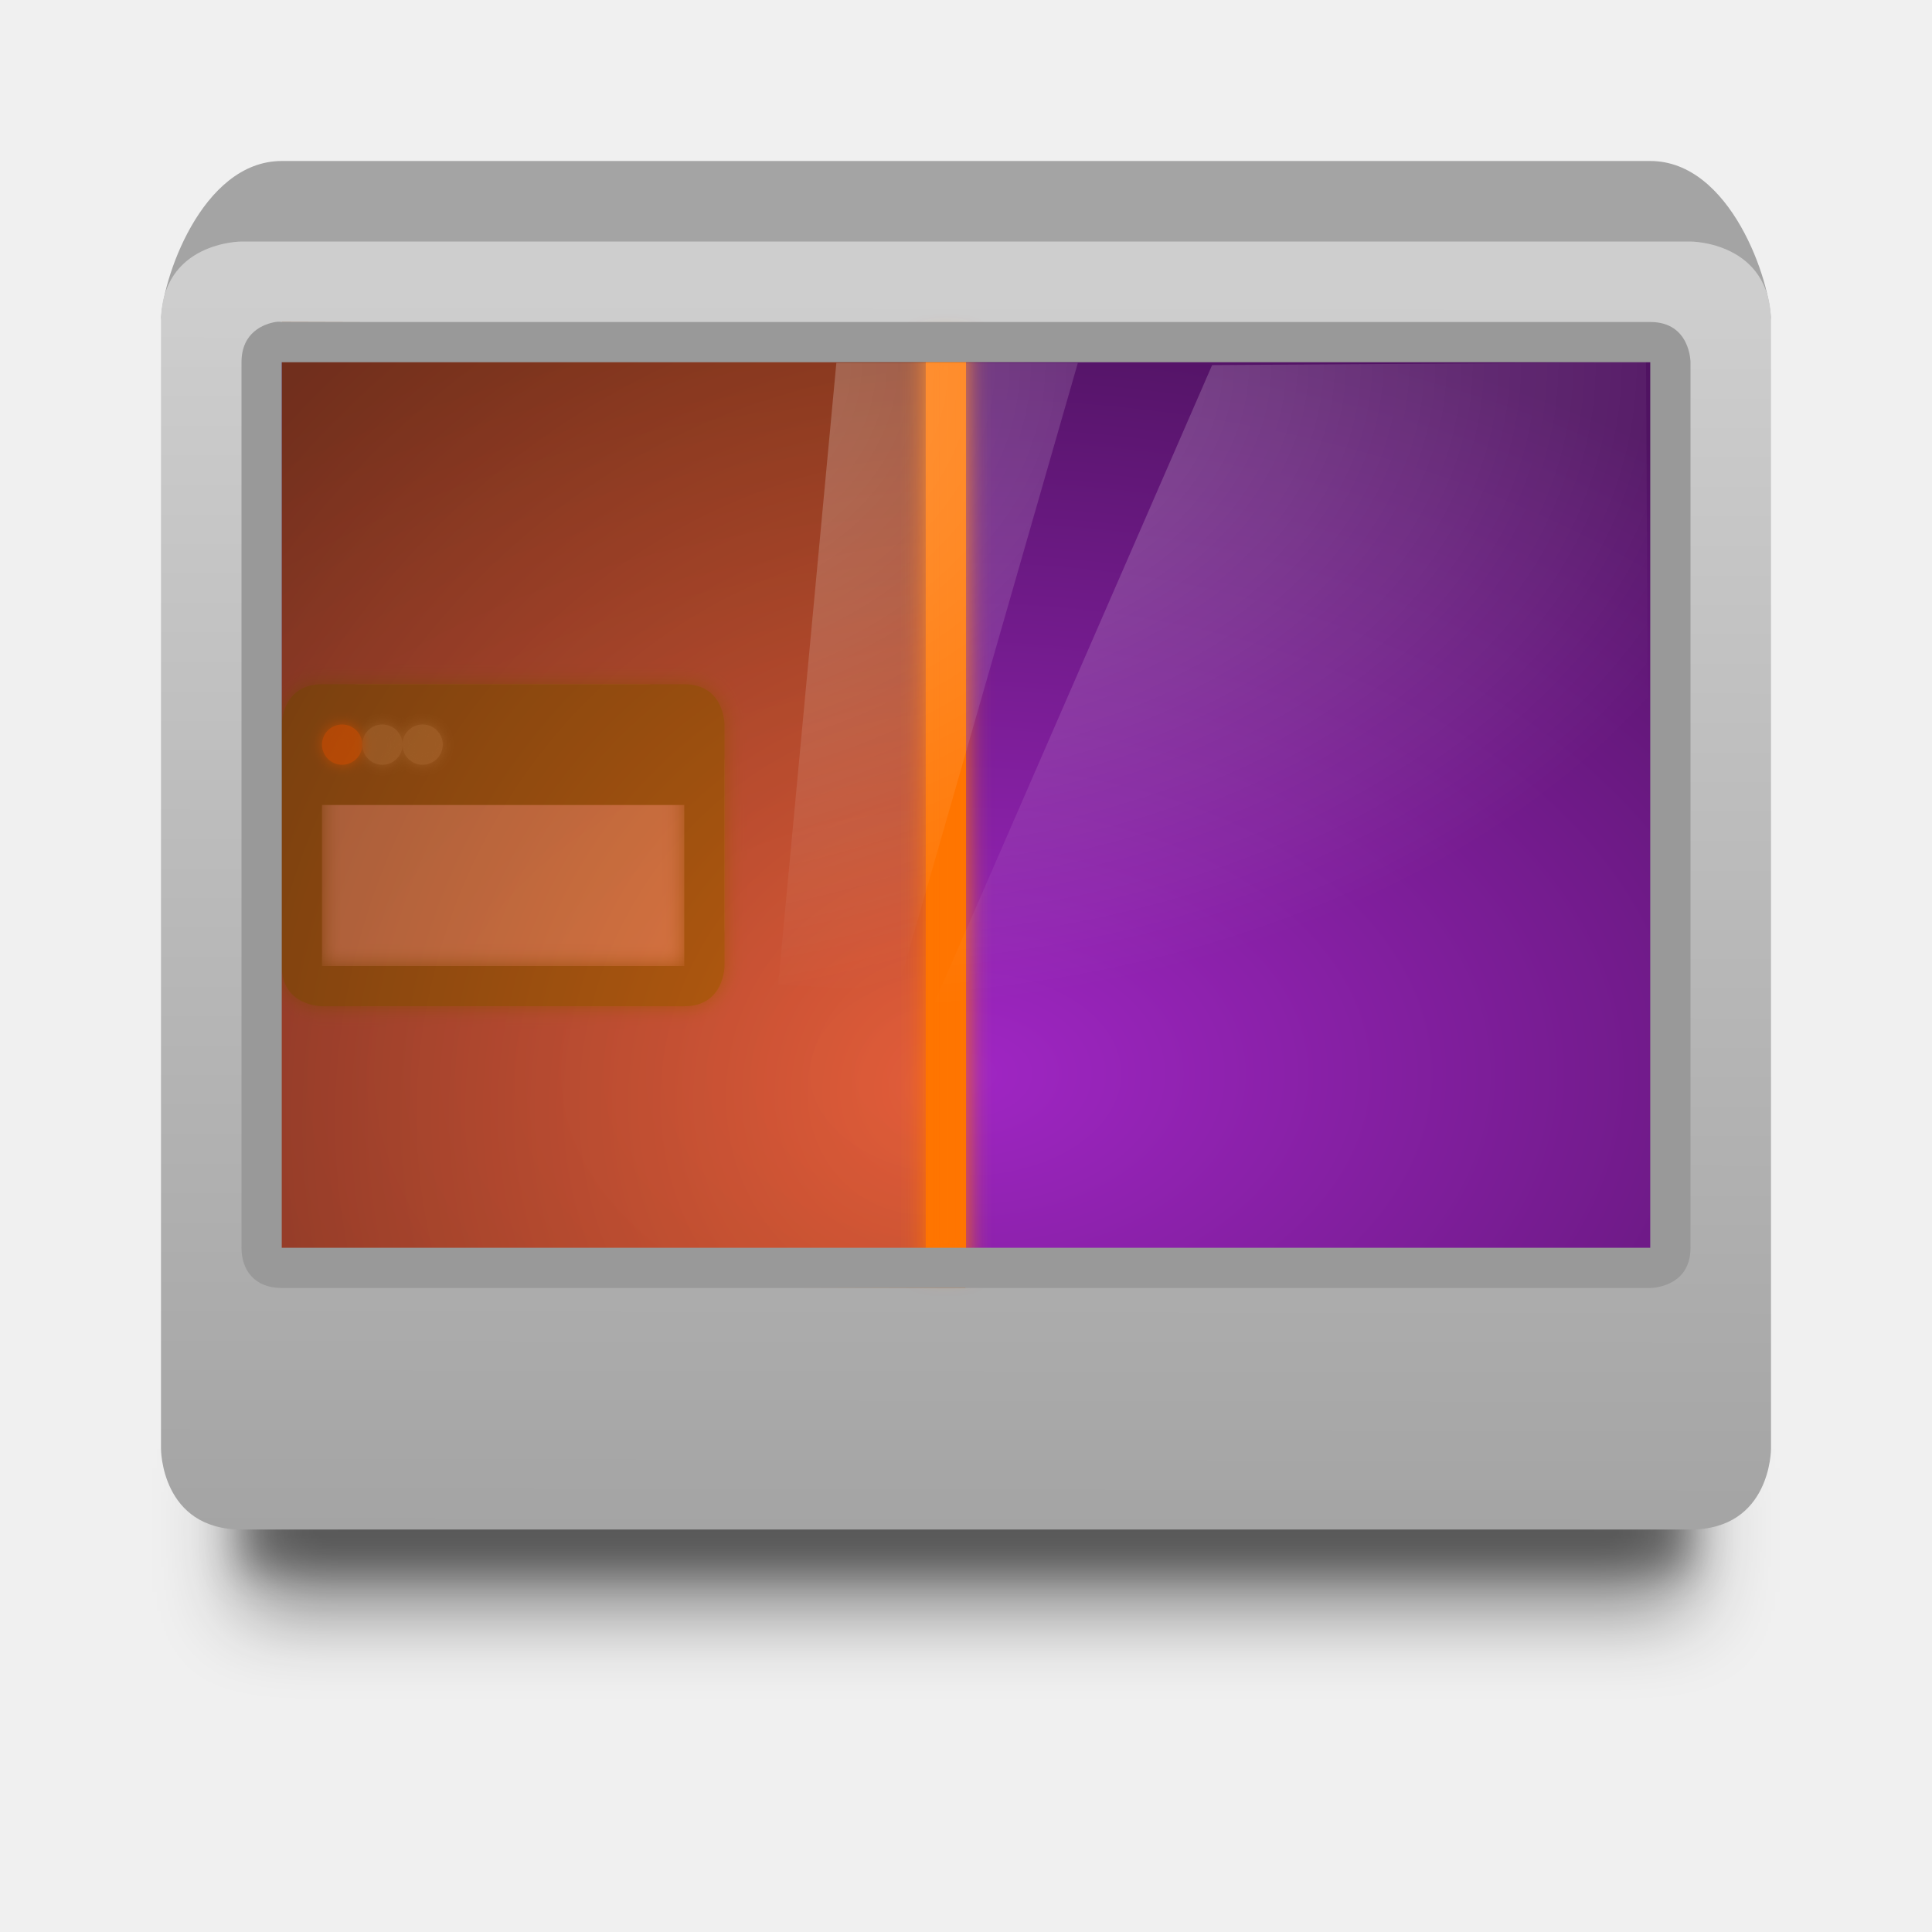
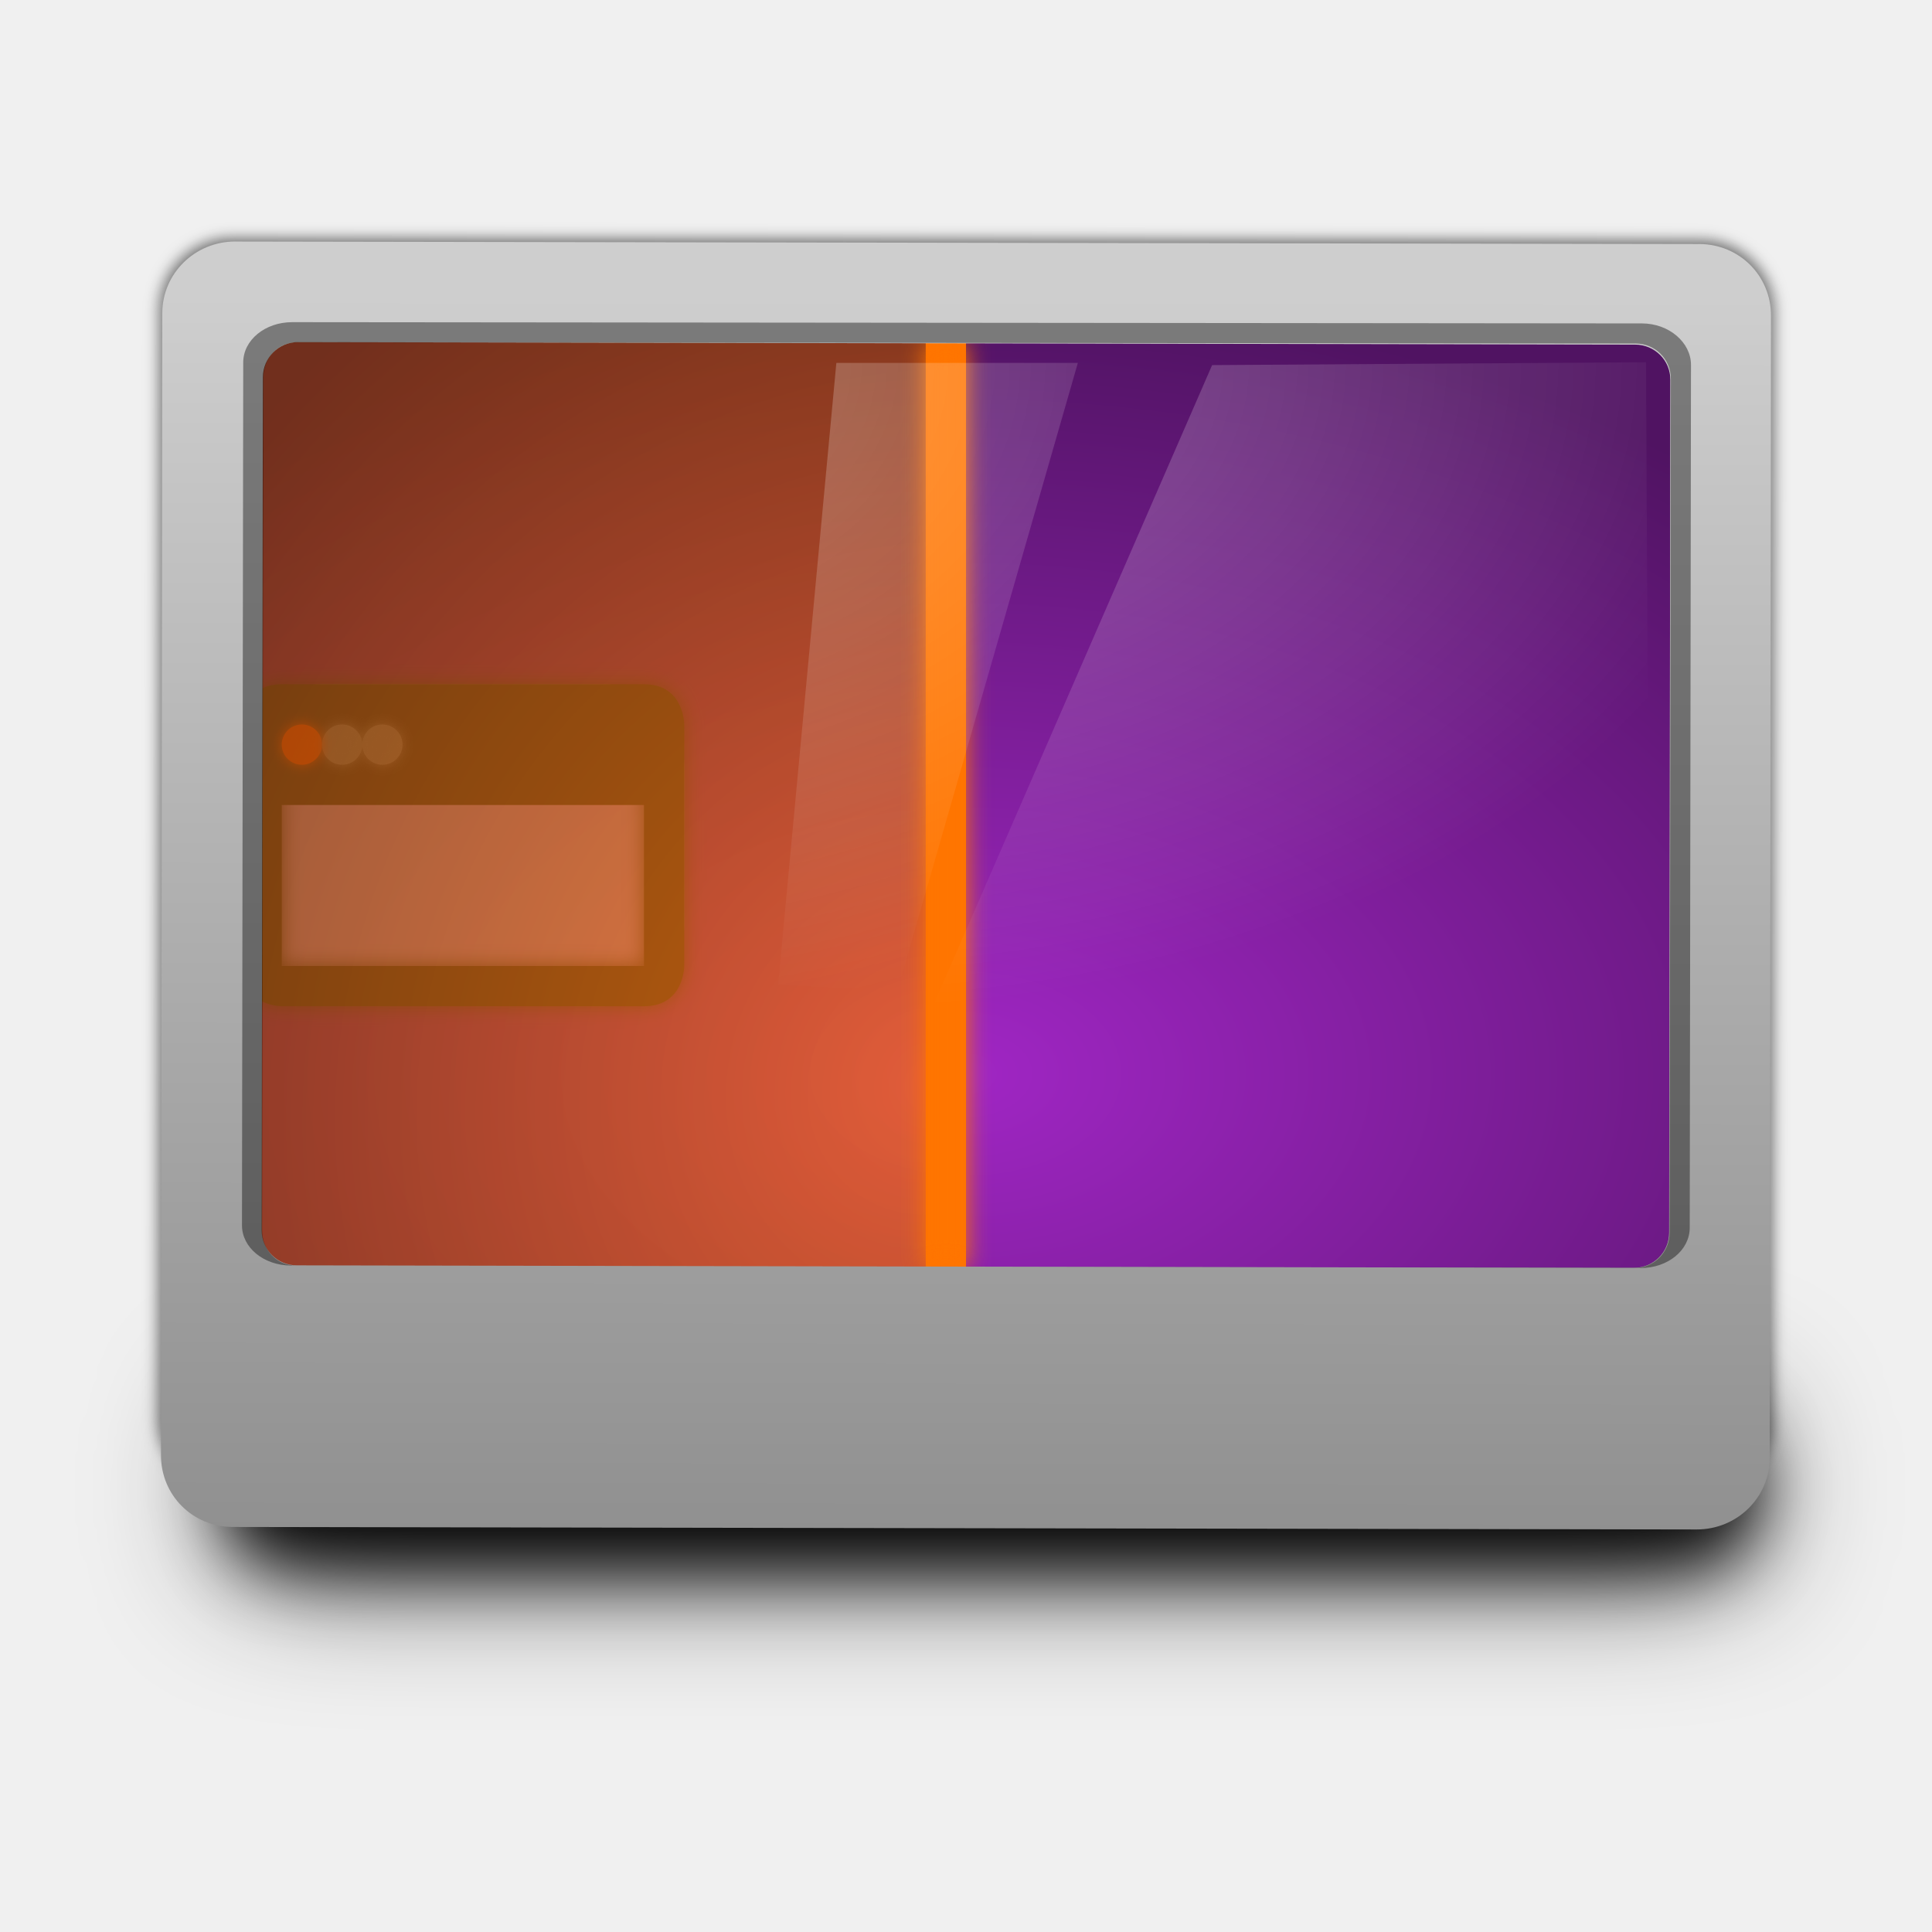
<svg xmlns="http://www.w3.org/2000/svg" xmlns:xlink="http://www.w3.org/1999/xlink" width="48" height="48" id="svg2985" version="1.1">
  <defs id="defs2987">
    <linearGradient id="linearGradient4195">
      <stop id="stop4197" offset="0" style="stop-color:#ff7400;stop-opacity:1;" />
      <stop style="stop-color:#7f3a00;stop-opacity:1;" offset="1" id="stop3847" />
    </linearGradient>
+     <filter color-interpolation-filters="sRGB" id="filter11507">
+       <feGaussianBlur stdDeviation="1.056" id="feGaussianBlur11509" />
+     </filter>
    <linearGradient id="linearGradient10954">
      <stop style="stop-color:#909090;stop-opacity:1;" offset="0" id="stop10956" />
      <stop style="stop-color:#cecece;stop-opacity:1" offset="1" id="stop10958" />
    </linearGradient>
    <linearGradient id="linearGradient10938">
      <stop style="stop-color:#dadada;stop-opacity:1" offset="0" id="stop10940" />
      <stop style="stop-color:#f6f6f5;stop-opacity:1" offset="1" id="stop10942" />
    </linearGradient>
    <linearGradient id="linearGradient11438">
      <stop style="stop-color:#babdb6;stop-opacity:1;" offset="0" id="stop11440" />
      <stop style="stop-color:#4a4d46;stop-opacity:1" offset="1" id="stop11442" />
    </linearGradient>
    <linearGradient id="linearGradient10966">
      <stop style="stop-color:#ffffff;stop-opacity:1;" offset="0" id="stop10968" />
      <stop style="stop-color:#f0f0f0;stop-opacity:1" offset="1" id="stop10970" />
    </linearGradient>
    <linearGradient id="linearGradient11473">
      <stop style="stop-color:#a026c4;stop-opacity:1;" offset="0" id="stop11475" />
      <stop id="stop8072" offset="1" style="stop-color:#501362;stop-opacity:1;" />
    </linearGradient>
    <linearGradient id="linearGradient4788">
      <stop id="stop4790" offset="0" style="stop-color:#ffffff;stop-opacity:1;" />
      <stop id="stop4792" offset="1" style="stop-color:#ffffff;stop-opacity:0;" />
    </linearGradient>
    <radialGradient xlink:href="#linearGradient12771" id="radialGradient12777" cx="144.167" cy="129.174" fx="144.167" fy="129.174" r="97.906" gradientTransform="matrix(1.16579,-0.05054328,0.0329754,0.746793,-28.16094,39.99441)" gradientUnits="userSpaceOnUse" />
    <linearGradient id="linearGradient12771">
      <stop style="stop-color:#ffffff;stop-opacity:1;" offset="0" id="stop12773" />
      <stop style="stop-color:#ffffff;stop-opacity:0;" offset="1" id="stop12775" />
    </linearGradient>
    <radialGradient xlink:href="#linearGradient12771" id="radialGradient3521" cx="144.167" cy="129.174" fx="144.167" fy="129.174" r="97.906" gradientTransform="matrix(1.16579,-0.05054328,0.0329754,0.746793,-28.16094,39.99441)" gradientUnits="userSpaceOnUse" />
    <radialGradient xlink:href="#linearGradient12771" id="radialGradient3529" cx="144.167" cy="129.174" fx="144.167" fy="129.174" r="97.906" gradientTransform="matrix(1.16579,-0.05054328,0.0329754,0.746793,-28.16094,39.99441)" gradientUnits="userSpaceOnUse" />
    <radialGradient xlink:href="#linearGradient12771" id="radialGradient3537" cx="144.167" cy="129.174" fx="144.167" fy="129.174" r="97.906" gradientTransform="matrix(1.16579,-0.05054328,0.0329754,0.746793,-28.16094,39.99441)" gradientUnits="userSpaceOnUse" />
    <radialGradient xlink:href="#linearGradient12771" id="radialGradient3545" cx="144.167" cy="129.174" fx="144.167" fy="129.174" r="97.906" gradientTransform="matrix(1.16579,-0.05054328,0.0329754,0.746793,-28.16094,39.99441)" gradientUnits="userSpaceOnUse" />
    <radialGradient xlink:href="#linearGradient12771" id="radialGradient3553" cx="144.167" cy="129.174" fx="144.167" fy="129.174" r="97.906" gradientTransform="matrix(1.16579,-0.05054328,0.0329754,0.746793,-28.16094,39.99441)" gradientUnits="userSpaceOnUse" />
    <radialGradient xlink:href="#linearGradient12771" id="radialGradient3561" cx="144.167" cy="129.174" fx="144.167" fy="129.174" r="97.906" gradientTransform="matrix(1.16579,-0.05054328,0.0329754,0.746793,-28.16094,39.99441)" gradientUnits="userSpaceOnUse" />
    <radialGradient xlink:href="#linearGradient12771" id="radialGradient3569" cx="144.167" cy="129.174" fx="144.167" fy="129.174" r="97.906" gradientTransform="matrix(1.16579,-0.05054328,0.0329754,0.746793,-28.16094,39.99441)" gradientUnits="userSpaceOnUse" />
    <radialGradient xlink:href="#linearGradient12771" id="radialGradient3577" cx="144.167" cy="129.174" fx="144.167" fy="129.174" r="97.906" gradientTransform="matrix(1.16579,-0.05054328,0.0329754,0.746793,-28.16094,39.99441)" gradientUnits="userSpaceOnUse" />
    <radialGradient xlink:href="#linearGradient12771" id="radialGradient3585" cx="144.167" cy="129.174" fx="144.167" fy="129.174" r="97.906" gradientTransform="matrix(1.16579,-0.05054328,0.0329754,0.746793,-28.16094,39.99441)" gradientUnits="userSpaceOnUse" />
    <radialGradient xlink:href="#linearGradient12771" id="radialGradient3593" cx="144.167" cy="129.174" fx="144.167" fy="129.174" r="97.906" gradientTransform="matrix(1.16579,-0.05054328,0.0329754,0.746793,-28.16094,39.99441)" gradientUnits="userSpaceOnUse" />
    <radialGradient xlink:href="#linearGradient12771" id="radialGradient3601" cx="144.167" cy="129.174" fx="144.167" fy="129.174" r="97.906" gradientTransform="matrix(1.16579,-0.05054328,0.0329754,0.746793,-28.16094,39.99441)" gradientUnits="userSpaceOnUse" />
    <radialGradient r="97.906" fy="129.174" fx="144.167" cy="129.174" cx="144.167" gradientTransform="matrix(1.16579,-0.05054328,0.0329754,0.746793,-28.16094,39.99441)" gradientUnits="userSpaceOnUse" id="radialGradient3665" xlink:href="#linearGradient12771" />
    <radialGradient xlink:href="#linearGradient10966" id="radialGradient3348" gradientUnits="userSpaceOnUse" gradientTransform="matrix(0.1709132,2.3948575e-4,-1.885288e-4,0.1345469,-0.8241495,18.42583)" cx="149.565" cy="258.761" fx="149.565" fy="258.761" r="116.231" />
    <linearGradient xlink:href="#linearGradient10938" id="linearGradient3355" gradientUnits="userSpaceOnUse" gradientTransform="matrix(0.1760192,0,0,0.1798063,-1.587065,12.33736)" x1="134.833" y1="68.529" x2="171.903" y2="206.876" />
    <linearGradient xlink:href="#linearGradient11438" id="linearGradient3357" gradientUnits="userSpaceOnUse" x1="184.951" y1="149.21" x2="185.071" y2="236.397" gradientTransform="matrix(0.1798054,0,0,0.1798054,-0.6386018,10.85333)" />
    <radialGradient xlink:href="#linearGradient12771" id="radialGradient3387" gradientUnits="userSpaceOnUse" gradientTransform="matrix(1.16579,-0.05054328,0.0329754,0.746793,-28.16094,39.99441)" cx="144.167" cy="129.174" fx="144.167" fy="129.174" r="97.906" />
    <radialGradient xlink:href="#linearGradient4788" id="radialGradient3404" gradientUnits="userSpaceOnUse" gradientTransform="matrix(-1.824376,0.00876531,-0.00620867,-1.307801,609.5291,98.0673)" cx="326.021" cy="58" fx="326.021" fy="58" r="12.5" />
    <radialGradient xlink:href="#linearGradient4788" id="radialGradient3407" gradientUnits="userSpaceOnUse" gradientTransform="matrix(-1.888202,0.00857771,-0.00642588,-1.279811,636.8603,96.52335)" cx="326.021" cy="58" fx="326.021" fy="58" r="12.5" />
    <radialGradient xlink:href="#linearGradient4195" id="radialGradient4193" gradientUnits="userSpaceOnUse" gradientTransform="matrix(0.1662361,-0.1567248,0.1383313,0.1676275,-34.18702,40.13141)" cx="186.191" cy="190.519" fx="186.191" fy="190.519" r="108.515" />
    <linearGradient xlink:href="#linearGradient10954" id="linearGradient3985" gradientUnits="userSpaceOnUse" gradientTransform="matrix(0.1696838,2.3939518e-4,-2.3776336e-4,0.1708486,-42.66949,11.74229)" x1="141.315" y1="237.286" x2="141.315" y2="57.029" />
    <radialGradient xlink:href="#linearGradient11473" id="radialGradient3987" gradientUnits="userSpaceOnUse" gradientTransform="matrix(0.2785812,3.9175803e-4,-2.5360296e-4,0.1816378,-58.95201,-9.810619)" cx="149.565" cy="190.137" fx="149.565" fy="190.137" r="108.515" />
    <radialGradient xlink:href="#linearGradient11473" id="radialGradient3989" gradientUnits="userSpaceOnUse" gradientTransform="matrix(0.2708409,0,0,0.1777665,-57.78555,7.1132)" cx="149.565" cy="190.137" fx="149.565" fy="190.137" r="108.515" />
    <radialGradient xlink:href="#linearGradient11473" id="radialGradient3992" gradientUnits="userSpaceOnUse" gradientTransform="matrix(0.2708409,0,0,0.1777665,-57.78555,7.1132)" cx="149.565" cy="190.137" fx="149.565" fy="190.137" r="108.515" />
    <radialGradient xlink:href="#linearGradient11473" id="radialGradient3995" gradientUnits="userSpaceOnUse" gradientTransform="matrix(0.2785812,3.9175803e-4,-2.5360296e-4,0.1816378,-58.95201,6.189381)" cx="149.565" cy="190.137" fx="149.565" fy="190.137" r="108.515" />
    <linearGradient xlink:href="#linearGradient10954" id="linearGradient3998" gradientUnits="userSpaceOnUse" gradientTransform="matrix(0.1696838,2.3939518e-4,-2.3776336e-4,0.1708486,-42.66949,11.74229)" x1="141.315" y1="237.286" x2="141.315" y2="57.029" />
    <linearGradient xlink:href="#linearGradient10954" id="linearGradient4007" gradientUnits="userSpaceOnUse" gradientTransform="matrix(0.1696838,2.3939518e-4,-2.3776336e-4,0.1708486,-42.66949,11.74229)" x1="141.315" y1="237.286" x2="141.315" y2="57.029" />
    <radialGradient xlink:href="#linearGradient11473" id="radialGradient4009" gradientUnits="userSpaceOnUse" gradientTransform="matrix(0.2785812,3.9175803e-4,-2.5360296e-4,0.1816378,-58.95201,6.189381)" cx="149.565" cy="190.137" fx="149.565" fy="190.137" r="108.515" />
    <radialGradient xlink:href="#linearGradient11473" id="radialGradient4011" gradientUnits="userSpaceOnUse" gradientTransform="matrix(0.2708409,0,0,0.1777665,-57.78555,7.1132)" cx="149.565" cy="190.137" fx="149.565" fy="190.137" r="108.515" />
    <radialGradient xlink:href="#linearGradient11473" id="radialGradient4014" gradientUnits="userSpaceOnUse" gradientTransform="matrix(0.2708409,0,0,0.1777665,-16.45829,8.840227)" cx="149.565" cy="190.137" fx="149.565" fy="190.137" r="108.515" />
    <linearGradient xlink:href="#linearGradient10954" id="linearGradient4020" gradientUnits="userSpaceOnUse" gradientTransform="matrix(0.1696838,2.3939518e-4,-2.3776336e-4,0.1708486,-1.344677,13.52782)" x1="141.315" y1="237.286" x2="141.315" y2="57.029" />
    <filter id="filter8082" x="-0.72" width="2.44" y="-0.031" height="1.063">
      <feGaussianBlur stdDeviation="0.3" id="feGaussianBlur8084" />
    </filter>
    <filter color-interpolation-filters="sRGB" id="filter3920">
      <feGaussianBlur stdDeviation="0.237" id="feGaussianBlur3922" />
    </filter>
    <filter color-interpolation-filters="sRGB" id="filter4015" x="-0.36" width="1.72" y="-0.36" height="1.72">
      <feGaussianBlur stdDeviation="0.75" id="feGaussianBlur4017" />
    </filter>
    <filter color-interpolation-filters="sRGB" id="filter4025" x="-0.36" width="1.72" y="-0.36" height="1.72">
      <feGaussianBlur stdDeviation="0.75" id="feGaussianBlur4027" />
    </filter>
    <filter color-interpolation-filters="sRGB" id="filter4035" x="-0.36" width="1.72" y="-0.36" height="1.72">
      <feGaussianBlur stdDeviation="0.75" id="feGaussianBlur4037" />
    </filter>
-     <linearGradient xlink:href="#linearGradient10954-4" id="linearGradient4020-4" gradientUnits="userSpaceOnUse" gradientTransform="matrix(0.1696838,2.3939518e-4,-2.3776336e-4,0.1708486,-1.344677,13.52782)" x1="141.315" y1="237.286" x2="141.315" y2="57.029" />
-     <linearGradient id="linearGradient10954-4">
-       <stop style="stop-color:#a4a4a4;stop-opacity:1;" offset="0" id="stop10956-8" />
-       <stop style="stop-color:#cecece;stop-opacity:1" offset="1" id="stop10958-8" />
-     </linearGradient>
-     <filter color-interpolation-filters="sRGB" id="filter6306-4" x="-0.067" width="1.133" y="-0.6" height="2.2">
-       <feGaussianBlur stdDeviation="1" id="feGaussianBlur6308-9" />
+     <filter color-interpolation-filters="sRGB" id="filter11490-5-0-4" x="-0.107" width="1.214" y="-1.352" height="3.703">
+       <feGaussianBlur stdDeviation="1.83" id="feGaussianBlur11492-5-8-4" />
    </filter>
-     <filter color-interpolation-filters="sRGB" id="filter6294-9" x="-0.032" width="1.063" y="-0.57" height="2.14">
-       <feGaussianBlur stdDeviation="0.475" id="feGaussianBlur6296-7" />
+     <filter color-interpolation-filters="sRGB" id="filter11472-2-8-5" x="-0.052" width="1.104" y="-0.655" height="2.311">
+       <feGaussianBlur stdDeviation="0.887" id="feGaussianBlur11474-3-4-5" />
    </filter>
-     <linearGradient xlink:href="#linearGradient10954-4-7" id="linearGradient4020-4-3" gradientUnits="userSpaceOnUse" gradientTransform="matrix(0.1696838,2.3939518e-4,-2.3776336e-4,0.1708486,-1.344677,13.52781)" x1="141.315" y1="237.286" x2="141.315" y2="57.029" />
-     <linearGradient id="linearGradient10954-4-7">
-       <stop style="stop-color:#a4a4a4;stop-opacity:1;" offset="0" id="stop10956-8-8" />
-       <stop style="stop-color:#cecece;stop-opacity:1" offset="1" id="stop10958-8-2" />
-     </linearGradient>
  </defs>
  <g id="layer1" transform="translate(0,-16)">
-     <rect ry="0" y="52" x="6" height="4" width="36" id="rect6310" style="opacity:0.45;fill:#000000;fill-opacity:1;fill-rule:nonzero;stroke:none;filter:url(#filter6306-4)" />
-     <rect ry="1" rx="0" y="53" x="6" height="2" width="36" id="rect6312" style="opacity:0.35;fill:#000000;fill-opacity:1;fill-rule:nonzero;stroke:none;filter:url(#filter6294-9)" />
-     <path style="fill:#a4a4a4;fill-opacity:1;stroke:none;display:inline;enable-background:new" d="m 41,20 c 2,0 3,3 3,4 0,-0.554 -1,-1 -1,-1 l -38,0 c 0,0 -1,0.446 -1,1 0,-1 1,-4 3,-4 z" id="path6314" />
-     <path id="path6316" d="m 6,22 c 0,0 -2,0 -2,2 l 0,28 c 0,0 0,2 2,2 l 36,0 c 2,0 2,-2 2,-2 l 0,-28 c 0,-2 -2,-2 -2,-2 z" style="color:#000000;fill:url(#linearGradient4020-4-3);fill-opacity:1;fill-rule:nonzero;stroke:none;stroke-width:2;marker:none;visibility:visible;display:inline;overflow:visible;enable-background:accumulate" />
+     <g id="g3990">
+       <rect transform="matrix(0.9216359,0,0,1,2.480738,-0.248838)" ry="1.625" rx="1.763" y="51.606" x="3.438" height="3.25" width="41.125" id="rect11476" style="color:#000000;fill:#000000;fill-opacity:1;fill-rule:nonzero;stroke:none;stroke-width:1;marker:none;visibility:visible;display:inline;overflow:visible;filter:url(#filter11490-5-0-4);enable-background:accumulate" />
+       <rect transform="matrix(0.9254159,0,0,1.065246,1.464686,-3.855101)" style="color:#000000;fill:#000000;fill-opacity:1;fill-rule:nonzero;stroke:none;stroke-width:1;marker:none;visibility:visible;display:inline;overflow:visible;filter:url(#filter11472-2-8-5);enable-background:accumulate" id="rect11446" width="41.125" height="3.25" x="4.437" y="51.731" rx="1.756" ry="1.525" />
+     </g>
+     <rect transform="matrix(0.1702639,2.3308569e-4,-2.3857596e-4,0.1663457,-1.431396,13.67281)" ry="10.788" rx="10.54" y="49.529" x="31.815" height="187" width="235.5" id="rect10522" style="opacity:0.556;color:#000000;fill:#000000;fill-opacity:1;fill-rule:nonzero;stroke:none;stroke-width:2;marker:none;visibility:visible;display:inline;overflow:visible;filter:url(#filter11507);enable-background:accumulate" />
    <rect transform="matrix(0.999999,0.00141561,-0.00138697,0.999999,0,0)" ry="0.877" rx="0.872" y="24.489" x="6.565" height="22.953" width="34.971" id="rect10538" style="color:#000000;fill:url(#radialGradient4014);fill-opacity:1;fill-rule:nonzero;stroke:none;stroke-width:2;marker:none;visibility:visible;display:inline;overflow:visible;enable-background:accumulate" />
-     <g transform="translate(-4,6)" id="g4206">
+     <g transform="translate(-5,6)" id="g4206">
      <path style="font-size:medium;font-style:normal;font-variant:normal;font-weight:normal;font-stretch:normal;text-indent:0;text-align:start;text-decoration:none;line-height:normal;letter-spacing:normal;word-spacing:normal;text-transform:none;direction:ltr;block-progression:tb;writing-mode:lr-tb;text-anchor:start;baseline-shift:baseline;color:#000000;fill:#8100ff;fill-opacity:0;stroke:none;stroke-width:2;marker:none;visibility:visible;display:inline;overflow:visible;enable-background:accumulate;font-family:Sans;-inkscape-font-specification:Sans" d="m 11.938,27.5 c -1,0 -1,1 -1,1 l 0,6 c 0,1 1,1 1,1 l 9,0 c 1,0 1,-1 1,-1 l 0,-6 c 0,0 0,-1 -1,-1 z m 0,2 9,0 0,5 -9,0 z" id="rect3818" />
      <path style="font-size:medium;font-style:normal;font-variant:normal;font-weight:normal;font-stretch:normal;text-indent:0;text-align:start;text-decoration:none;line-height:normal;letter-spacing:normal;word-spacing:normal;text-transform:none;direction:ltr;block-progression:tb;writing-mode:lr-tb;text-anchor:start;baseline-shift:baseline;opacity:0.5;color:#000000;fill:#ffffff;fill-opacity:1;fill-rule:nonzero;stroke:none;stroke-width:2;marker:none;visibility:visible;display:inline;overflow:visible;enable-background:accumulate;font-family:Sans;-inkscape-font-specification:Sans" d="m 13,27 c -1.091,0 -2,0.909 -2,2 l 0,4 c 0,1.091 0.909,2 2,2 l 7,0 c 1.091,0 2,-0.909 2,-2 l 0,-4 c 0,-1.091 -0.909,-2 -2,-2 z" id="rect3822" />
      <path id="path3918" d="m 12,27 c -1,0 -1,1 -1,1 l 0,6 c 0,1 1,1 1,1 l 9,0 c 1,0 1,-1 1,-1 l 0,-6 c 0,0 0,-1 -1,-1 z m 0,2 9,0 0,5 -9,0 z" style="font-size:medium;font-style:normal;font-variant:normal;font-weight:normal;font-stretch:normal;text-indent:0;text-align:start;text-decoration:none;line-height:normal;letter-spacing:normal;word-spacing:normal;text-transform:none;direction:ltr;block-progression:tb;writing-mode:lr-tb;text-anchor:start;baseline-shift:baseline;color:#000000;fill:#333333;fill-opacity:1;stroke:none;stroke-width:2;marker:none;visibility:visible;display:inline;overflow:visible;filter:url(#filter3920);enable-background:accumulate;font-family:Sans;-inkscape-font-specification:Sans" />
      <path style="font-size:medium;font-style:normal;font-variant:normal;font-weight:normal;font-stretch:normal;text-indent:0;text-align:start;text-decoration:none;line-height:normal;letter-spacing:normal;word-spacing:normal;text-transform:none;direction:ltr;block-progression:tb;writing-mode:lr-tb;text-anchor:start;baseline-shift:baseline;color:#000000;fill:#333333;fill-opacity:1;stroke:none;stroke-width:2;marker:none;visibility:visible;display:inline;overflow:visible;enable-background:accumulate;font-family:Sans;-inkscape-font-specification:Sans" d="m 12,27 c -1,0 -1,1 -1,1 l 0,6 c 0,1 1,1 1,1 l 9,0 c 1,0 1,-1 1,-1 l 0,-6 c 0,0 0,-1 -1,-1 z m 0,3 9,0 0,4 -9,0 z" id="rect3818-4" />
      <g transform="translate(-1,-1)" id="g4039">
        <path transform="matrix(0.2,0,0,0.2,2,25.4)" d="M 60,20.5 C 60,21.881 58.881,23 57.5,23 56.119,23 55,21.881 55,20.5 55,19.119 56.119,18 57.5,18 c 1.381,0 2.5,1.119 2.5,2.5 z" id="path3979" style="fill:#dd4814;fill-opacity:1;stroke:none" />
        <path transform="matrix(0.2,0,0,0.2,3,25.4)" d="M 60,20.5 C 60,21.881 58.881,23 57.5,23 56.119,23 55,21.881 55,20.5 55,19.119 56.119,18 57.5,18 c 1.381,0 2.5,1.119 2.5,2.5 z" id="path4005" style="fill:#777777;fill-opacity:1;stroke:none" />
        <path style="fill:#777777;fill-opacity:1;stroke:none" id="path4007" d="M 60,20.5 C 60,21.881 58.881,23 57.5,23 56.119,23 55,21.881 55,20.5 55,19.119 56.119,18 57.5,18 c 1.381,0 2.5,1.119 2.5,2.5 z" transform="matrix(0.2,0,0,0.2,4,25.4)" />
        <path style="fill:#777777;fill-opacity:1;stroke:none;filter:url(#filter4015)" id="path4009" d="M 60,20.5 C 60,21.881 58.881,23 57.5,23 56.119,23 55,21.881 55,20.5 55,19.119 56.119,18 57.5,18 c 1.381,0 2.5,1.119 2.5,2.5 z" transform="matrix(0.2,0,0,0.2,3,25.4)" />
        <path transform="matrix(0.2,0,0,0.2,4,25.4)" d="M 60,20.5 C 60,21.881 58.881,23 57.5,23 56.119,23 55,21.881 55,20.5 55,19.119 56.119,18 57.5,18 c 1.381,0 2.5,1.119 2.5,2.5 z" id="path4019" style="fill:#777777;fill-opacity:1;stroke:none;filter:url(#filter4025)" />
        <path style="fill:#dd4814;fill-opacity:1;stroke:none;filter:url(#filter4035)" id="path4029" d="M 60,20.5 C 60,21.881 58.881,23 57.5,23 56.119,23 55,21.881 55,20.5 55,19.119 56.119,18 57.5,18 c 1.381,0 2.5,1.119 2.5,2.5 z" transform="matrix(0.2,0,0,0.2,2,25.4)" />
      </g>
    </g>
-     <rect style="opacity:0.7;color:#000000;fill:url(#radialGradient4193);fill-opacity:1;fill-rule:nonzero;stroke:none;stroke-width:2;marker:none;visibility:visible;display:inline;overflow:visible;enable-background:accumulate" id="rect4191" width="16.999" height="23.949" x="7.016" y="23.979" rx="0" ry="0" transform="matrix(0.9999955,0.00299182,-6.5625802e-4,0.9999998,0,0)" />
+     <rect style="opacity:0.7;color:#000000;fill:url(#radialGradient4193);fill-opacity:1;fill-rule:nonzero;stroke:none;stroke-width:2;marker:none;visibility:visible;display:inline;overflow:visible;enable-background:accumulate" id="rect4191" width="17.984" height="24.946" x="6.031" y="22.982" rx="0" ry="0" transform="matrix(0.9999955,0.00299182,-6.5625802e-4,0.9999998,0,0)" />
    <rect style="fill:#ff7400;fill-opacity:1;stroke:none" id="rect4201" width="1" height="23" x="23" y="24.5" rx="0.872" ry="0" />
    <rect ry="0" rx="0.872" y="24.5" x="23" height="23" width="1" id="rect8076" style="fill:#ff7400;fill-opacity:1;stroke:none;filter:url(#filter8082)" />
+     <path style="color:#000000;fill:url(#linearGradient4020);fill-opacity:1;fill-rule:nonzero;stroke:none;stroke-width:2;marker:none;visibility:visible;display:inline;overflow:visible;enable-background:accumulate" d="m 5.844,22 c -0.994,-0.001 -1.811,0.787 -1.812,1.781 L 4,52.156 c -0.001,0.994 0.787,1.78 1.781,1.781 l 36.375,0.062 c 0.994,0.001 1.811,-0.787 1.812,-1.781 L 44,23.844 c 0.001,-0.994 -0.787,-1.78 -1.781,-1.781 l -36.375,-0.062 z m 1.562,2.5 33.219,0.062 c 0.483,6.84e-4 0.876,0.389 0.875,0.875 l -0.031,21.188 c -6.74e-4,0.486 -0.392,0.876 -0.875,0.875 L 7.375,47.437 C 6.892,47.437 6.499,47.048 6.5,46.562 l 0.031,-21.188 c 6.74e-4,-0.486 0.392,-0.876 0.875,-0.875 z" id="rect10524" />
+     <path style="opacity:0.4;color:#000000;fill:#000000;fill-opacity:1;fill-rule:nonzero;stroke:none;stroke-width:2;marker:none;visibility:visible;display:inline;overflow:visible;enable-background:accumulate" d="m 7.262,24.004 c -0.676,-9.51e-4 -1.218,0.444 -1.219,1 l -0.031,21.438 c -7.77e-4,0.556 0.543,0.999 1.219,1 l 0.125,0 c -0.483,-6.84e-4 -0.844,-0.389 -0.844,-0.875 l 0.031,-21.188 c 6.74e-4,-0.486 0.361,-0.876 0.844,-0.875 l 33.25,0.031 c 0.483,6.84e-4 0.876,0.389 0.875,0.875 l -0.031,21.219 c -6.74e-4,0.486 -0.392,0.876 -0.875,0.875 l 0.156,0 c 0.676,9.5e-4 1.218,-0.444 1.219,-1 l 0.031,-21.438 c 7.77e-4,-0.556 -0.543,-1.03 -1.219,-1.031 l -33.531,-0.031 z" id="rect10528" />
    <path style="opacity:0.3;fill:url(#radialGradient3407);fill-opacity:1;stroke:none;display:inline;enable-background:new" d="M 30.115,25.071 40.895,25 41,45.909 21,46 z" id="path10590" />
    <path id="path10592" d="m 20.779,25.016 6,0 -4.486,15.605 -2.96,-0.161 z" style="opacity:0.3;fill:url(#radialGradient3404);fill-opacity:1;stroke:none;display:inline;enable-background:new" />
    <rect style="fill:none;fill-opacity:1;stroke:none" id="rect4189" width="16.705" height="23.776" x="6.718" y="7.253" rx="0.872" ry="0.877" transform="translate(0,16)" />
-     <path id="path6318" d="M 6.844,24 C 6.562,24.047 6,24.25 6,25 l 0,22 c -7.77e-4,0.556 0.324,0.999 1,1 l 34,0 c 0,0 1,0 1,-1 l 0,-22 c 0,0 0,-1 -1,-1 l -34,0 c 0,0 -0.062,-0.016 -0.156,0 z m 0.156,1 34,0 0,22 -34,0 0,-22 z" style="color:#000000;fill:#999999;fill-opacity:1;fill-rule:nonzero;stroke:none;stroke-width:2;marker:none;visibility:visible;display:inline;overflow:visible;enable-background:accumulate" />
  </g>
</svg>
